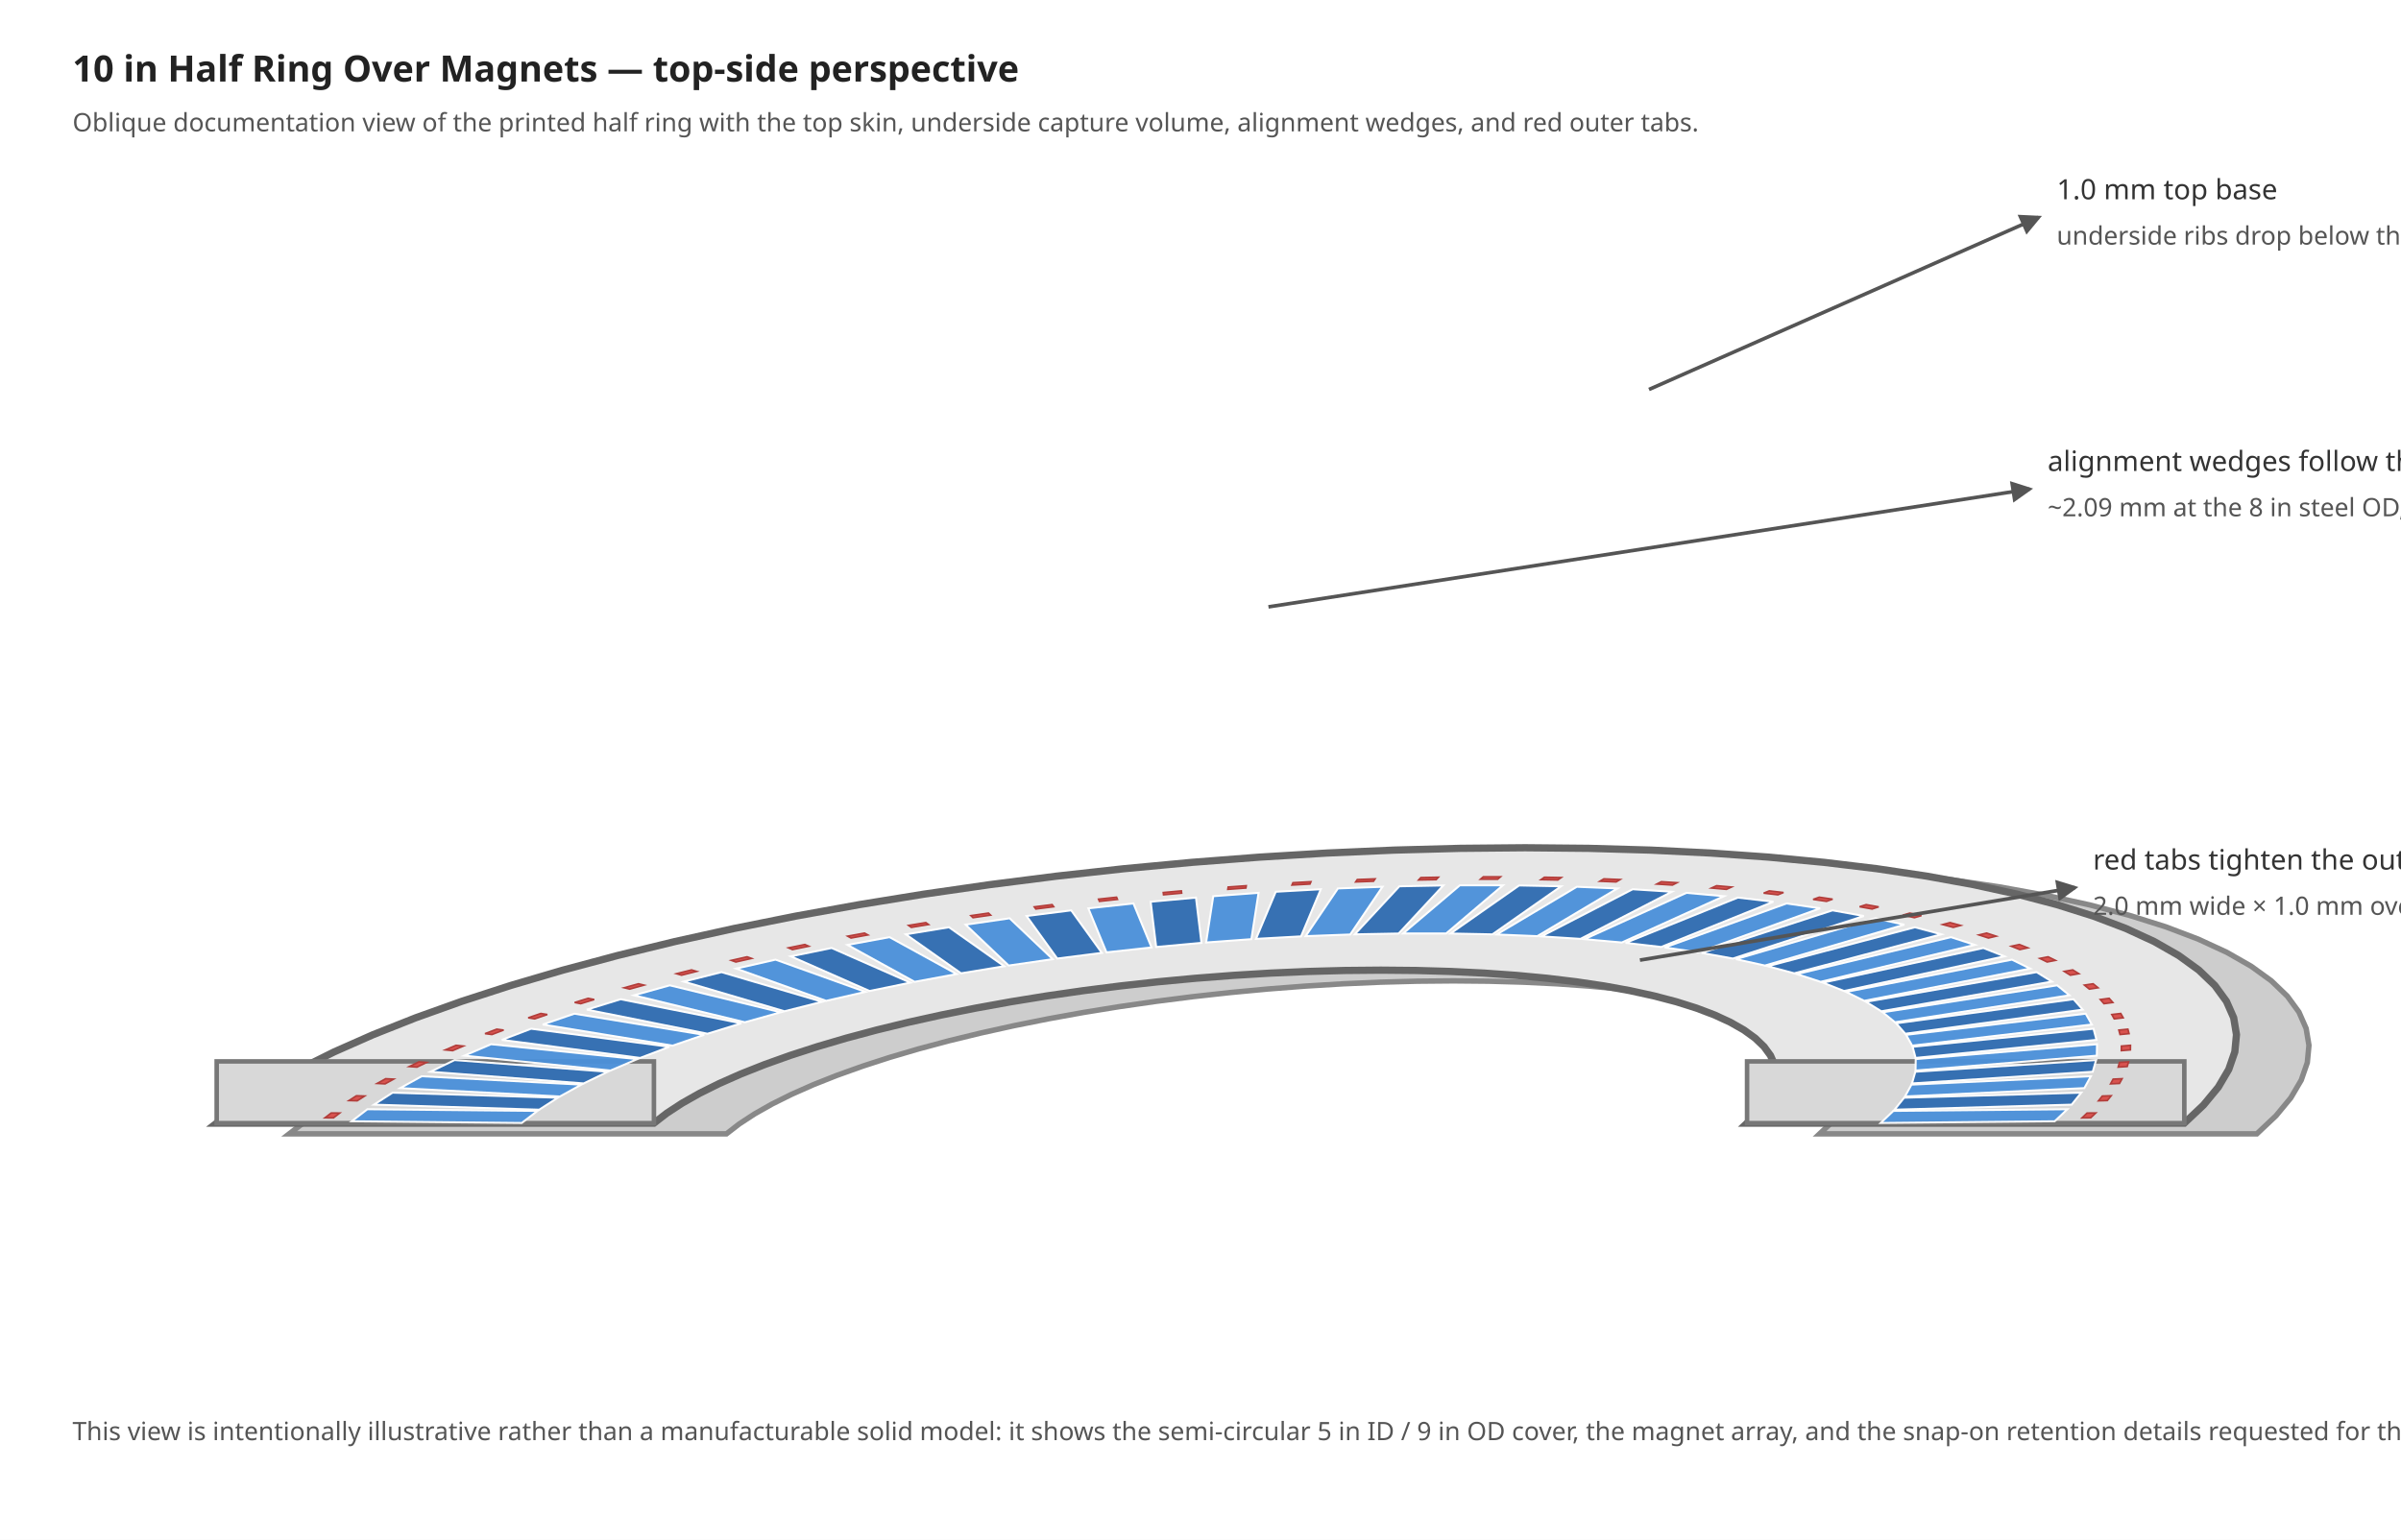
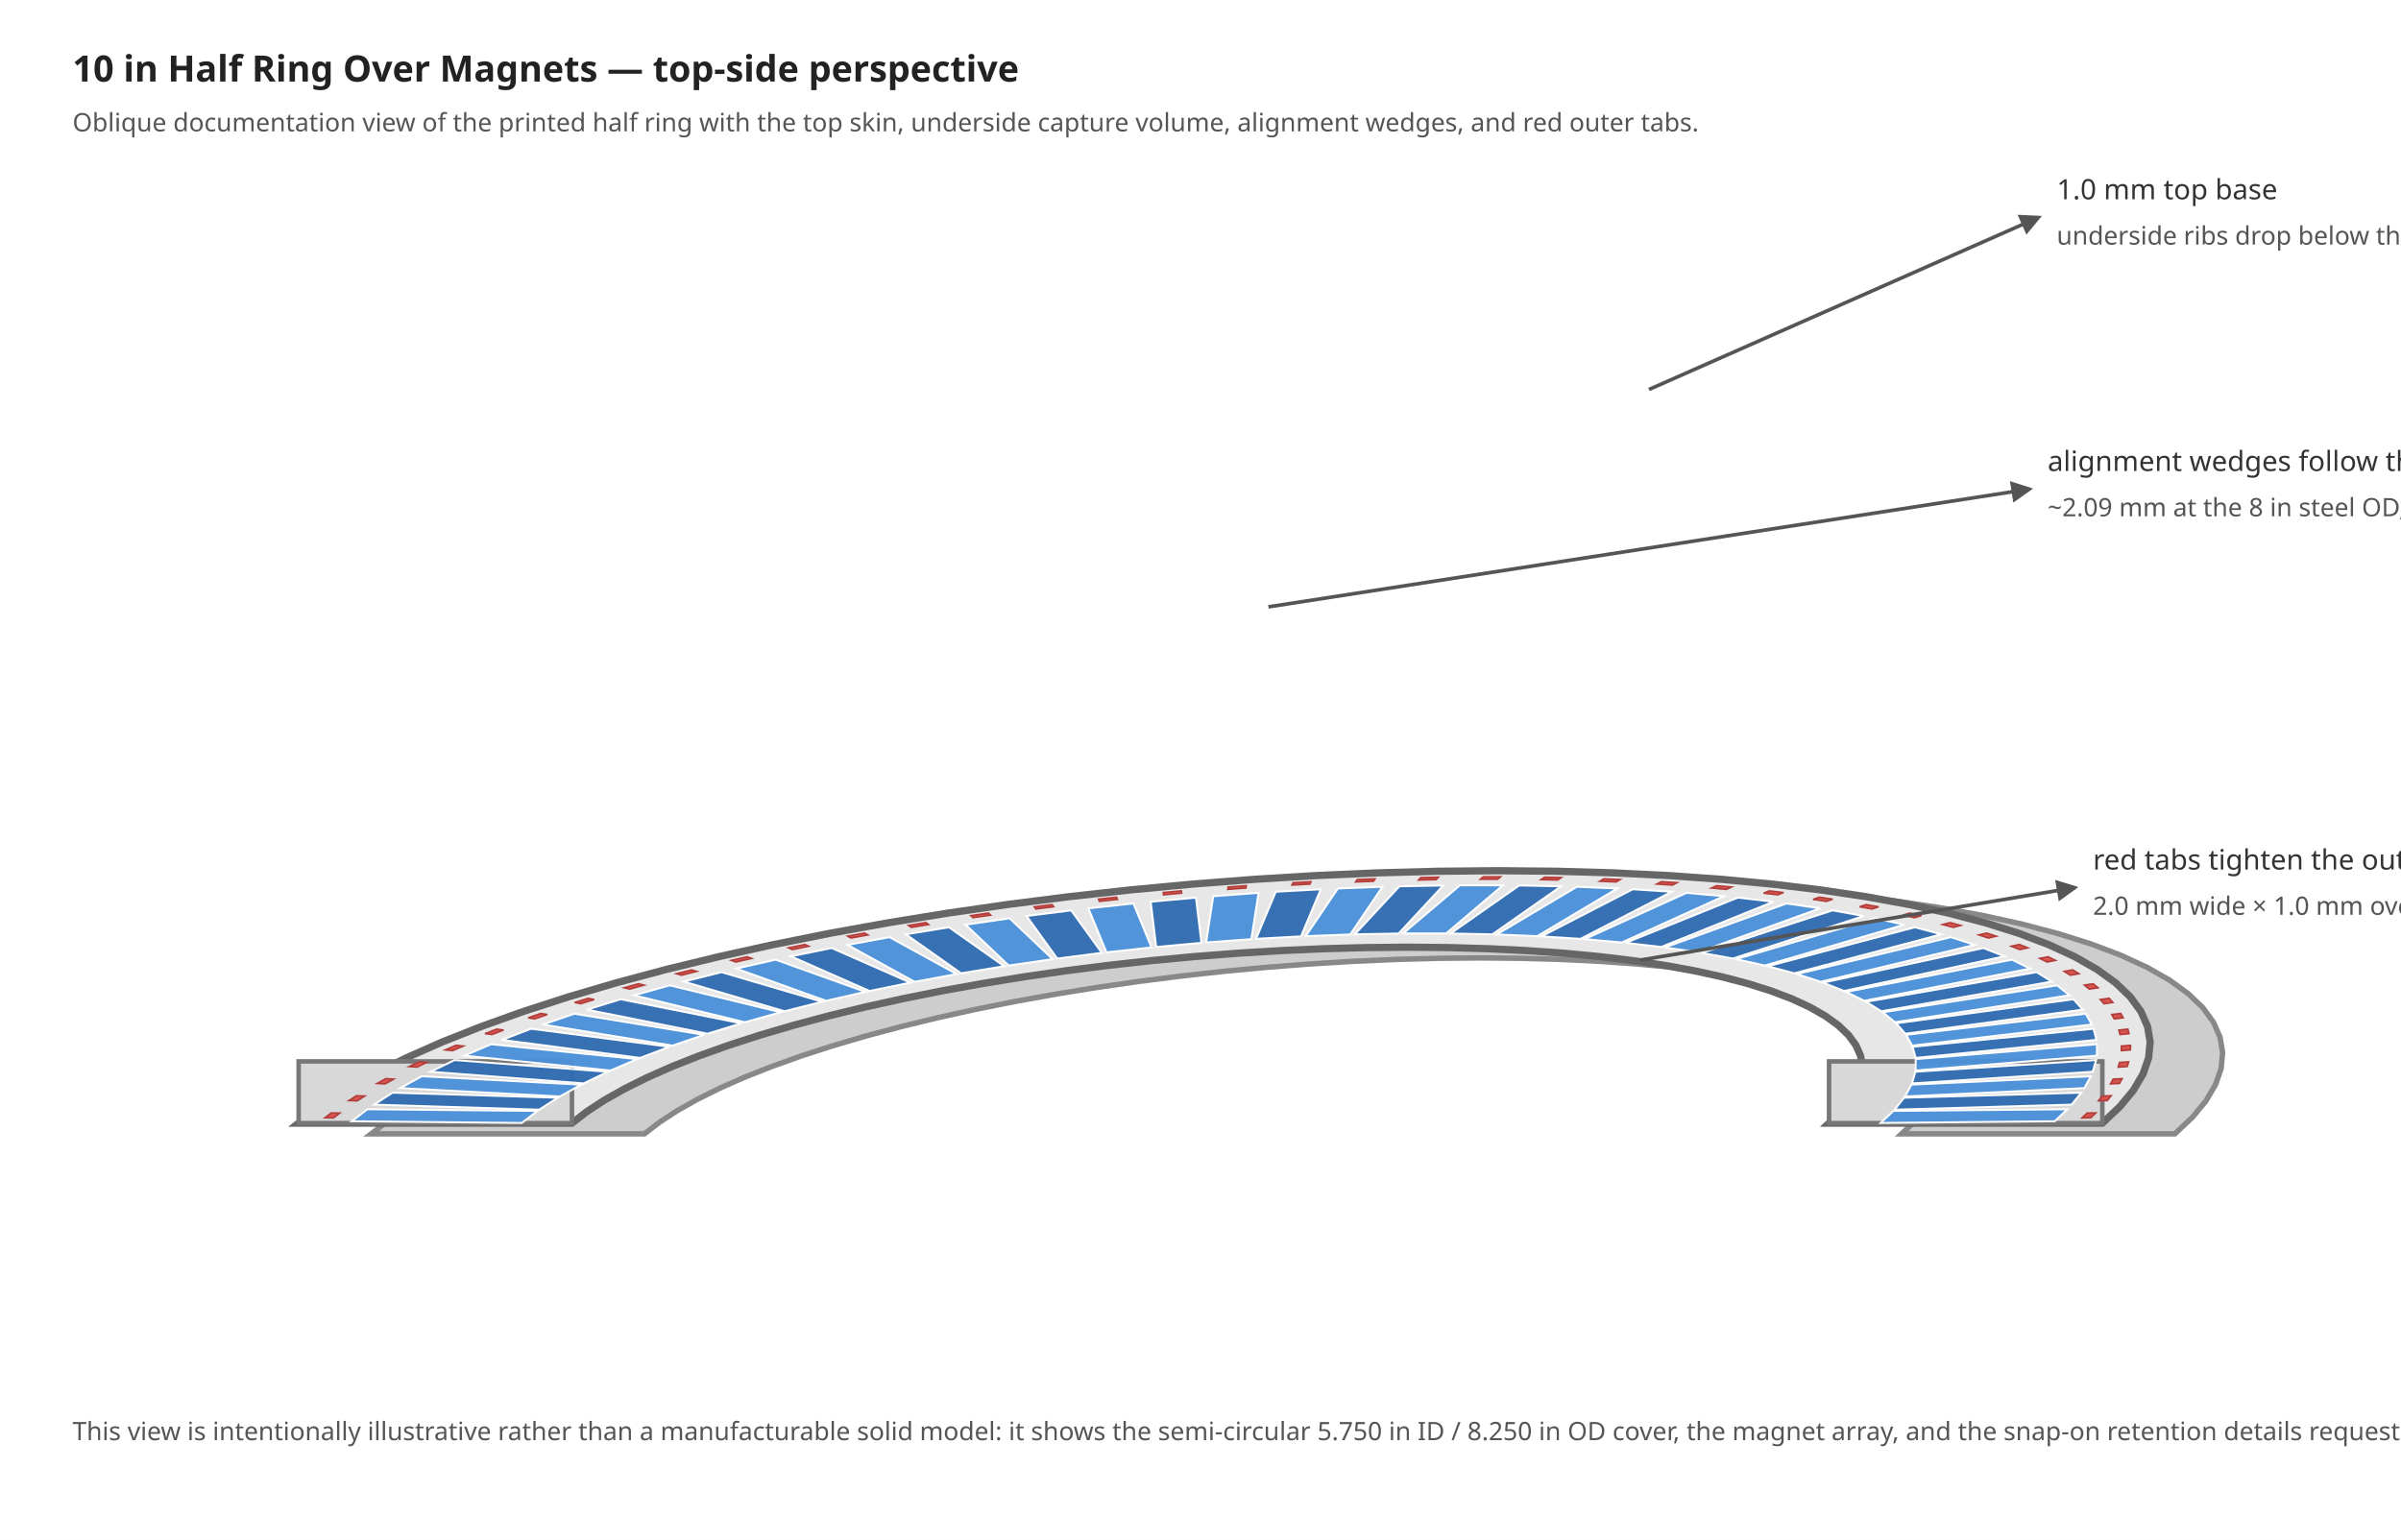
<svg xmlns="http://www.w3.org/2000/svg" width="265.0mm" height="170.0mm" viewBox="0 0 265.0 170.0">
  <defs>
    <marker id="arr" markerWidth="6" markerHeight="6" refX="5" refY="3" orient="auto">
      <path d="M0,0 L6,3 L0,6 Z" fill="#555" />
    </marker>
    <marker id="arr2" markerWidth="6" markerHeight="6" refX="1" refY="3" orient="auto">
      <path d="M6,0 L0,3 L6,6 Z" fill="#555" />
    </marker>
    <style>
      .dim { stroke: #555; stroke-width: 0.5; marker-start: url(#arr2); marker-end: url(#arr); }
      .callout { stroke: #555; stroke-width: 0.4; fill: none; marker-end: url(#arr); }
      .text { font-family: sans-serif; fill: #333; }
      .label { font-family: sans-serif; fill: #222; font-size: 4px; font-weight: bold; }
      .note { font-family: sans-serif; fill: #555; font-size: 2.8px; }
    </style>
  </defs>
  <rect width="265.0" height="170.0" fill="white" />
  <text x="8" y="9" class="label">10 in Half Ring Over Magnets — top-side perspective</text>
  <text x="8" y="14.5" class="note">Oblique documentation view of the printed half ring with the top skin, underside capture volume, alignment wedges, and red outer tabs.</text>
-   <polygon points="31.915,125.184 34.491,123.195 37.521,121.215 40.992,119.252 44.889,117.315 49.196,115.411 53.893,113.549 58.962,111.736 64.379,109.982 70.123,108.292 76.168,106.675 82.488,105.137 89.057,103.685 95.846,102.325 102.826,101.063 109.967,99.904 117.240,98.853 124.612,97.915 132.052,97.094 139.528,96.393 147.008,95.816 154.461,95.364 161.853,95.040 169.155,94.845 176.333,94.780 183.358,94.845 190.200,95.040 196.828,95.364 203.216,95.816 209.335,96.393 215.159,97.094 220.664,97.915 225.825,98.853 230.621,99.904 235.031,101.063 239.036,102.325 242.619,103.685 245.765,105.137 248.460,106.675 250.693,108.292 252.454,109.982 253.735,111.736 254.532,113.549 254.841,115.411 254.659,117.315 253.989,119.252 252.833,121.215 251.196,123.195 249.085,125.184 200.825,125.184 201.998,124.079 202.907,122.979 203.550,121.888 203.922,120.812 204.023,119.754 203.851,118.720 203.409,117.713 202.697,116.738 201.718,115.800 200.478,114.901 198.980,114.047 197.233,113.240 195.242,112.484 193.017,111.783 190.567,111.139 187.903,110.556 185.035,110.035 181.977,109.579 178.742,109.189 175.342,108.868 171.794,108.617 168.111,108.437 164.310,108.329 160.407,108.293 156.419,108.329 152.363,108.437 148.256,108.617 144.116,108.868 139.960,109.189 135.807,109.579 131.673,110.035 127.578,110.556 123.537,111.139 119.570,111.783 115.692,112.484 111.920,113.240 108.271,114.047 104.760,114.901 101.401,115.800 98.211,116.738 95.201,117.713 92.385,118.720 89.775,119.754 87.383,120.812 85.218,121.888 83.290,122.979 81.606,124.079 80.175,125.184" fill="#cdcdcd" stroke="#888" stroke-width="0.6" />
-   <polygon points="23.915,124.000 26.491,122.011 29.521,120.032 32.992,118.069 36.889,116.131 41.196,114.227 45.893,112.365 50.962,110.553 56.379,108.798 62.123,107.109 68.168,105.491 74.488,103.953 81.057,102.501 87.846,101.141 94.826,99.879 101.967,98.720 109.240,97.670 116.612,96.732 124.052,95.911 131.528,95.210 139.008,94.632 146.461,94.180 153.853,93.856 161.155,93.661 168.333,93.596 175.358,93.661 182.200,93.856 188.828,94.180 195.216,94.632 201.335,95.210 207.159,95.911 212.664,96.732 217.825,97.670 222.621,98.720 227.031,99.879 231.036,101.141 234.619,102.501 237.765,103.953 240.460,105.491 242.693,107.109 244.454,108.798 245.735,110.553 246.532,112.365 246.841,114.227 246.659,116.131 245.989,118.069 244.833,120.032 243.196,122.011 241.085,124.000 192.825,124.000 193.998,122.895 194.907,121.795 195.550,120.705 195.922,119.628 196.023,118.571 195.851,117.536 195.409,116.529 194.697,115.555 193.718,114.616 192.478,113.717 190.980,112.863 189.233,112.056 187.242,111.301 185.017,110.599 182.567,109.956 179.903,109.372 177.035,108.851 173.977,108.395 170.742,108.005 167.342,107.685 163.794,107.434 160.111,107.254 156.310,107.145 152.407,107.109 148.419,107.145 144.363,107.254 140.256,107.434 136.116,107.685 131.960,108.005 127.807,108.395 123.673,108.851 119.578,109.372 115.537,109.956 111.570,110.599 107.692,111.301 103.920,112.056 100.271,112.863 96.760,113.717 93.401,114.616 90.211,115.555 87.201,116.529 84.385,117.536 81.775,118.571 79.383,119.628 77.218,120.705 75.290,121.795 73.606,122.895 72.175,124.000" fill="#e7e7e7" stroke="#666" stroke-width="0.8" />
-   <polygon points="23.915,124.000 72.175,124.000 72.175,117.184 23.915,117.184" fill="#d8d8d8" stroke="#777" stroke-width="0.5" />
-   <polygon points="192.825,124.000 241.085,124.000 241.085,117.184 192.825,117.184" fill="#d8d8d8" stroke="#777" stroke-width="0.5" />
+   <polygon points="40.964,125.184 43.325,123.361 46.103,121.546 49.284,119.747 52.857,117.970 56.804,116.225 61.110,114.518 65.756,112.857 70.723,111.249 75.987,109.700 81.529,108.217 87.322,106.808 93.344,105.477 99.567,104.230 105.965,103.073 112.512,102.011 119.178,101.047 125.936,100.188 132.756,99.435 139.609,98.793 146.466,98.263 153.297,97.849 160.074,97.552 166.767,97.373 173.347,97.314 179.787,97.373 186.058,97.552 192.134,97.849 197.990,98.263 203.599,98.793 208.938,99.435 213.983,100.188 218.714,101.047 223.111,102.011 227.153,103.073 230.824,104.230 234.109,105.477 236.993,106.808 239.463,108.217 241.510,109.700 243.124,111.249 244.299,112.857 245.029,114.518 245.312,116.225 245.146,117.970 244.532,119.747 243.472,121.546 241.971,123.361 240.036,125.184 209.874,125.184 211.223,123.913 212.268,122.648 213.007,121.394 213.435,120.156 213.551,118.940 213.354,117.750 212.845,116.592 212.026,115.471 210.901,114.392 209.474,113.359 207.753,112.376 205.743,111.448 203.453,110.580 200.895,109.773 198.077,109.033 195.013,108.362 191.716,107.762 188.199,107.238 184.478,106.790 180.569,106.421 176.488,106.132 172.253,105.925 167.882,105.801 163.393,105.759 158.807,105.801 154.142,105.925 149.419,106.132 144.658,106.421 139.879,106.790 135.103,107.238 130.349,107.762 125.639,108.362 120.993,109.033 116.430,109.773 111.971,110.580 107.633,111.448 103.437,112.376 99.399,113.359 95.537,114.392 91.867,115.471 88.406,116.592 85.168,117.750 82.167,118.940 79.415,120.156 76.926,121.394 74.708,122.648 72.772,123.913 71.126,125.184" fill="#cdcdcd" stroke="#888" stroke-width="0.6" />
+   <polygon points="32.964,124.000 35.325,122.177 38.103,120.362 41.284,118.563 44.857,116.787 48.804,115.041 53.110,113.335 57.756,111.673 62.723,110.065 67.987,108.516 73.529,107.034 79.322,105.624 85.344,104.293 91.567,103.046 97.965,101.889 104.512,100.827 111.178,99.864 117.936,99.004 124.756,98.251 131.609,97.609 138.466,97.080 145.297,96.665 152.074,96.368 158.767,96.190 165.347,96.130 171.787,96.190 178.058,96.368 184.134,96.665 189.990,97.080 195.599,97.609 200.938,98.251 205.983,99.004 210.714,99.864 215.111,100.827 219.153,101.889 222.824,103.046 226.109,104.293 228.993,105.624 231.463,107.034 233.510,108.516 235.124,110.065 236.299,111.673 237.029,113.335 237.312,115.041 237.146,116.787 236.532,118.563 235.472,120.362 233.971,122.177 232.036,124.000 201.874,124.000 203.223,122.730 204.268,121.465 205.007,120.210 205.435,118.973 205.551,117.756 205.354,116.567 204.845,115.409 204.026,114.288 202.901,113.208 201.474,112.175 199.753,111.192 197.743,110.265 195.453,109.396 192.895,108.589 190.077,107.849 187.013,107.178 183.716,106.579 180.199,106.054 176.478,105.606 172.569,105.237 168.488,104.949 164.253,104.742 159.882,104.617 155.393,104.575 150.807,104.617 146.142,104.742 141.419,104.949 136.658,105.237 131.879,105.606 127.103,106.054 122.349,106.579 117.639,107.178 112.993,107.849 108.430,108.589 103.971,109.396 99.633,110.265 95.437,111.192 91.399,112.175 87.537,113.208 83.867,114.288 80.406,115.409 77.168,116.567 74.167,117.756 71.415,118.973 68.926,120.210 66.708,121.465 64.772,122.730 63.126,124.000" fill="#e7e7e7" stroke="#666" stroke-width="0.8" />
+   <polygon points="32.964,124.000 63.126,124.000 63.126,117.184 32.964,117.184" fill="#d8d8d8" stroke="#777" stroke-width="0.5" />
+   <polygon points="201.874,124.000 232.036,124.000 232.036,117.184 201.874,117.184" fill="#d8d8d8" stroke="#777" stroke-width="0.5" />
  <polygon points="59.320,122.650 57.588,123.980 38.818,123.794 40.550,122.465" fill="#4a90d9" stroke="white" stroke-width="0.22" opacity="0.95" />
  <polygon points="37.497,122.886 36.804,123.418 35.865,123.408 36.558,122.877" fill="#d9534f" stroke="#b13d3a" stroke-width="0.18" />
  <polygon points="61.569,121.192 59.513,122.515 41.273,121.959 43.328,120.636" fill="#2e6bb0" stroke="white" stroke-width="0.22" opacity="0.95" />
  <polygon points="40.249,121.006 39.427,121.535 38.515,121.507 39.337,120.978" fill="#d9534f" stroke="#b13d3a" stroke-width="0.18" />
  <polygon points="64.163,119.748 61.795,121.058 44.172,120.134 46.541,118.824" fill="#4a90d9" stroke="white" stroke-width="0.22" opacity="0.95" />
  <polygon points="43.451,119.140 42.504,119.664 41.622,119.618 42.570,119.094" fill="#d9534f" stroke="#b13d3a" stroke-width="0.18" />
  <polygon points="67.090,118.325 64.420,119.615 47.502,118.328 50.172,117.038" fill="#2e6bb0" stroke="white" stroke-width="0.22" opacity="0.95" />
  <polygon points="47.087,117.299 46.019,117.815 45.173,117.751 46.241,117.234" fill="#d9534f" stroke="#b13d3a" stroke-width="0.18" />
  <polygon points="70.336,116.930 67.378,118.194 51.245,116.551 54.204,115.286" fill="#4a90d9" stroke="white" stroke-width="0.22" opacity="0.95" />
  <polygon points="51.138,115.491 49.955,115.997 49.148,115.914 50.332,115.408" fill="#d9534f" stroke="#b13d3a" stroke-width="0.18" />
  <polygon points="73.885,115.569 70.653,116.802 55.385,114.809 58.618,113.576" fill="#2e6bb0" stroke="white" stroke-width="0.22" opacity="0.95" />
  <polygon points="55.587,113.724 54.293,114.218 53.530,114.118 54.823,113.625" fill="#d9534f" stroke="#b13d3a" stroke-width="0.18" />
  <polygon points="77.720,114.250 74.229,115.445 59.900,113.113 63.391,111.917" fill="#4a90d9" stroke="white" stroke-width="0.22" opacity="0.95" />
  <polygon points="60.409,112.009 59.013,112.487 58.297,112.370 59.693,111.892" fill="#d9534f" stroke="#b13d3a" stroke-width="0.18" />
  <polygon points="81.821,112.978 78.088,114.130 64.769,111.470 68.501,110.318" fill="#2e6bb0" stroke="white" stroke-width="0.22" opacity="0.95" />
  <polygon points="65.584,110.352 64.091,110.813 63.425,110.680 64.918,110.219" fill="#d9534f" stroke="#b13d3a" stroke-width="0.18" />
  <polygon points="86.169,111.760 82.213,112.863 69.968,109.888 73.923,108.785" fill="#4a90d9" stroke="white" stroke-width="0.22" opacity="0.95" />
  <polygon points="71.084,108.762 69.501,109.203 68.889,109.054 70.471,108.613" fill="#d9534f" stroke="#b13d3a" stroke-width="0.18" />
  <polygon points="90.743,110.602 86.583,111.650 75.471,108.375 79.631,107.327" fill="#2e6bb0" stroke="white" stroke-width="0.22" opacity="0.95" />
  <polygon points="76.883,107.247 75.219,107.666 74.663,107.502 76.327,107.083" fill="#d9534f" stroke="#b13d3a" stroke-width="0.18" />
  <polygon points="95.520,109.510 91.177,110.498 81.253,106.939 85.596,105.950" fill="#4a90d9" stroke="white" stroke-width="0.22" opacity="0.95" />
  <polygon points="82.953,105.814 81.216,106.209 80.720,106.031 82.457,105.636" fill="#d9534f" stroke="#b13d3a" stroke-width="0.18" />
  <polygon points="100.478,108.488 95.972,109.412 87.284,105.585 91.789,104.662" fill="#2e6bb0" stroke="white" stroke-width="0.22" opacity="0.95" />
  <polygon points="89.265,104.470 87.463,104.839 87.028,104.648 88.830,104.278" fill="#d9534f" stroke="#b13d3a" stroke-width="0.18" />
  <polygon points="105.591,107.543 100.945,108.398 93.535,104.322 98.181,103.467" fill="#4a90d9" stroke="white" stroke-width="0.22" opacity="0.95" />
  <polygon points="95.787,103.221 93.929,103.563 93.558,103.359 95.417,103.017" fill="#d9534f" stroke="#b13d3a" stroke-width="0.18" />
  <polygon points="110.836,106.677 106.072,107.459 99.976,103.155 104.740,102.373" fill="#2e6bb0" stroke="white" stroke-width="0.22" opacity="0.95" />
  <polygon points="102.488,102.074 100.583,102.387 100.278,102.172 102.184,101.859" fill="#d9534f" stroke="#b13d3a" stroke-width="0.18" />
  <polygon points="116.186,105.897 111.327,106.602 106.576,102.090 111.435,101.385" fill="#4a90d9" stroke="white" stroke-width="0.22" opacity="0.95" />
  <polygon points="109.336,101.035 107.392,101.317 107.155,101.091 109.098,100.809" fill="#d9534f" stroke="#b13d3a" stroke-width="0.18" />
  <polygon points="121.616,105.205 116.686,105.829 113.302,101.132 118.232,100.507" fill="#2e6bb0" stroke="white" stroke-width="0.22" opacity="0.95" />
  <polygon points="116.296,100.108 114.324,100.358 114.155,100.123 116.127,99.873" fill="#d9534f" stroke="#b13d3a" stroke-width="0.18" />
  <polygon points="127.098,104.604 122.121,105.145 120.121,100.285 125.098,99.744" fill="#4a90d9" stroke="white" stroke-width="0.22" opacity="0.95" />
  <polygon points="123.335,99.298 121.344,99.514 121.244,99.271 123.235,99.055" fill="#d9534f" stroke="#b13d3a" stroke-width="0.18" />
  <polygon points="132.607,104.098 127.607,104.553 127.001,99.554 132.001,99.099" fill="#2e6bb0" stroke="white" stroke-width="0.22" opacity="0.95" />
  <polygon points="130.419,98.608 128.419,98.790 128.389,98.540 130.389,98.358" fill="#d9534f" stroke="#b13d3a" stroke-width="0.18" />
  <polygon points="138.116,103.690 133.118,104.056 133.908,98.943 138.906,98.576" fill="#4a90d9" stroke="white" stroke-width="0.22" opacity="0.95" />
  <polygon points="137.513,98.043 135.514,98.190 135.553,97.934 137.552,97.787" fill="#d9534f" stroke="#b13d3a" stroke-width="0.18" />
  <polygon points="143.597,103.380 138.625,103.657 140.807,98.453 145.779,98.177" fill="#2e6bb0" stroke="white" stroke-width="0.22" opacity="0.95" />
  <polygon points="144.582,97.605 142.594,97.715 142.703,97.455 144.691,97.344" fill="#d9534f" stroke="#b13d3a" stroke-width="0.18" />
  <polygon points="149.024,103.172 144.102,103.357 147.666,98.089 152.588,97.904" fill="#4a90d9" stroke="white" stroke-width="0.22" opacity="0.95" />
  <polygon points="151.593,97.295 149.624,97.369 149.802,97.106 151.771,97.032" fill="#d9534f" stroke="#b13d3a" stroke-width="0.18" />
  <polygon points="154.370,103.065 149.522,103.158 154.452,97.851 159.300,97.758" fill="#2e6bb0" stroke="white" stroke-width="0.22" opacity="0.95" />
  <polygon points="158.511,97.117 156.572,97.154 156.818,96.888 158.757,96.851" fill="#d9534f" stroke="#b13d3a" stroke-width="0.18" />
  <polygon points="159.610,103.060 154.860,103.060 161.130,97.740 165.880,97.740" fill="#4a90d9" stroke="white" stroke-width="0.22" opacity="0.95" />
  <polygon points="165.302,97.069 163.402,97.069 163.715,96.803 165.615,96.803" fill="#d9534f" stroke="#b13d3a" stroke-width="0.18" />
  <polygon points="164.718,103.158 160.089,103.065 167.669,97.758 172.298,97.851" fill="#2e6bb0" stroke="white" stroke-width="0.22" opacity="0.95" />
  <polygon points="171.933,97.154 170.081,97.117 170.460,96.851 172.312,96.888" fill="#d9534f" stroke="#b13d3a" stroke-width="0.18" />
  <polygon points="169.669,103.357 165.183,103.172 174.037,97.904 178.522,98.089" fill="#4a90d9" stroke="white" stroke-width="0.22" opacity="0.95" />
  <polygon points="178.372,97.369 176.577,97.295 177.020,97.032 178.814,97.106" fill="#d9534f" stroke="#b13d3a" stroke-width="0.18" />
  <polygon points="174.439,103.657 170.118,103.380 180.202,98.177 184.522,98.453" fill="#2e6bb0" stroke="white" stroke-width="0.22" opacity="0.95" />
  <polygon points="184.587,97.715 182.859,97.605 183.363,97.344 185.091,97.455" fill="#d9534f" stroke="#b13d3a" stroke-width="0.18" />
  <polygon points="179.004,104.056 174.870,103.690 186.135,98.576 190.269,98.943" fill="#4a90d9" stroke="white" stroke-width="0.22" opacity="0.95" />
  <polygon points="190.549,98.190 188.895,98.043 189.459,97.787 191.112,97.934" fill="#d9534f" stroke="#b13d3a" stroke-width="0.18" />
  <polygon points="183.343,104.553 179.416,104.098 191.806,99.099 195.734,99.554" fill="#2e6bb0" stroke="white" stroke-width="0.22" opacity="0.95" />
  <polygon points="196.228,98.790 194.657,98.608 195.277,98.358 196.847,98.540" fill="#d9534f" stroke="#b13d3a" stroke-width="0.18" />
  <polygon points="187.435,105.145 183.733,104.604 197.189,99.744 200.890,100.285" fill="#4a90d9" stroke="white" stroke-width="0.22" opacity="0.95" />
  <polygon points="201.596,99.514 200.116,99.298 200.789,99.055 202.269,99.271" fill="#d9534f" stroke="#b13d3a" stroke-width="0.18" />
  <polygon points="191.258,105.829 187.800,105.205 202.256,100.507 205.714,101.132" fill="#2e6bb0" stroke="white" stroke-width="0.22" opacity="0.95" />
  <polygon points="206.628,100.358 205.245,100.108 205.968,99.873 207.351,100.123" fill="#d9534f" stroke="#b13d3a" stroke-width="0.18" />
  <polygon points="194.795,106.602 191.598,105.897 206.984,101.385 210.181,102.090" fill="#4a90d9" stroke="white" stroke-width="0.22" opacity="0.95" />
  <polygon points="211.299,101.317 210.020,101.035 210.789,100.809 212.068,101.091" fill="#d9534f" stroke="#b13d3a" stroke-width="0.18" />
  <polygon points="198.029,107.459 195.108,106.677 211.348,102.373 214.270,103.155" fill="#2e6bb0" stroke="white" stroke-width="0.22" opacity="0.95" />
  <polygon points="215.586,102.387 214.417,102.074 215.229,101.859 216.398,102.172" fill="#d9534f" stroke="#b13d3a" stroke-width="0.18" />
  <polygon points="200.944,108.398 198.313,107.543 215.329,103.467 217.960,104.322" fill="#4a90d9" stroke="white" stroke-width="0.22" opacity="0.95" />
  <polygon points="219.468,103.563 218.415,103.221 219.266,103.017 220.319,103.359" fill="#d9534f" stroke="#b13d3a" stroke-width="0.18" />
  <polygon points="203.525,109.412 201.197,108.488 218.906,104.662 221.234,105.585" fill="#2e6bb0" stroke="white" stroke-width="0.22" opacity="0.95" />
  <polygon points="222.926,104.839 221.995,104.470 222.880,104.278 223.812,104.648" fill="#d9534f" stroke="#b13d3a" stroke-width="0.18" />
  <polygon points="205.760,110.498 203.747,109.510 222.062,105.950 224.075,106.939" fill="#4a90d9" stroke="white" stroke-width="0.22" opacity="0.95" />
  <polygon points="225.944,106.209 225.139,105.814 226.054,105.636 226.860,106.031" fill="#d9534f" stroke="#b13d3a" stroke-width="0.18" />
  <polygon points="207.638,111.650 205.949,110.602 224.782,107.327 226.471,108.375" fill="#2e6bb0" stroke="white" stroke-width="0.22" opacity="0.95" />
  <polygon points="228.506,107.666 227.831,107.247 228.772,107.083 229.448,107.502" fill="#d9534f" stroke="#b13d3a" stroke-width="0.18" />
  <polygon points="209.151,112.863 207.794,111.760 227.052,108.785 228.408,109.888" fill="#4a90d9" stroke="white" stroke-width="0.22" opacity="0.95" />
  <polygon points="230.601,109.203 230.059,108.762 231.021,108.613 231.564,109.054" fill="#d9534f" stroke="#b13d3a" stroke-width="0.18" />
  <polygon points="210.289,114.130 209.272,112.978 228.861,110.318 229.879,111.470" fill="#2e6bb0" stroke="white" stroke-width="0.22" opacity="0.95" />
  <polygon points="232.218,110.813 231.811,110.352 232.791,110.219 233.198,110.680" fill="#d9534f" stroke="#b13d3a" stroke-width="0.18" />
  <polygon points="211.049,115.445 210.376,114.250 230.201,111.917 230.875,113.113" fill="#4a90d9" stroke="white" stroke-width="0.22" opacity="0.95" />
  <polygon points="233.349,112.487 233.080,112.009 234.071,111.892 234.340,112.370" fill="#d9534f" stroke="#b13d3a" stroke-width="0.18" />
  <polygon points="211.426,116.802 211.100,115.569 231.065,113.576 231.391,114.809" fill="#2e6bb0" stroke="white" stroke-width="0.22" opacity="0.95" />
  <polygon points="233.989,114.218 233.858,113.724 234.857,113.625 234.987,114.118" fill="#d9534f" stroke="#b13d3a" stroke-width="0.18" />
  <polygon points="211.419,118.194 211.441,116.930 231.449,115.286 231.426,116.551" fill="#4a90d9" stroke="white" stroke-width="0.22" opacity="0.95" />
  <polygon points="234.134,115.997 234.143,115.491 235.144,115.408 235.134,115.914" fill="#d9534f" stroke="#b13d3a" stroke-width="0.18" />
  <polygon points="211.027,119.615 211.398,118.325 231.351,117.038 230.979,118.328" fill="#2e6bb0" stroke="white" stroke-width="0.22" opacity="0.95" />
  <polygon points="233.784,117.815 233.933,117.299 234.931,117.234 234.782,117.751" fill="#d9534f" stroke="#b13d3a" stroke-width="0.18" />
  <polygon points="210.252,121.058 210.971,119.748 230.771,118.824 230.052,120.134" fill="#4a90d9" stroke="white" stroke-width="0.22" opacity="0.95" />
  <polygon points="232.941,119.664 233.228,119.140 234.218,119.094 233.931,119.618" fill="#d9534f" stroke="#b13d3a" stroke-width="0.18" />
  <polygon points="209.099,122.515 210.161,121.192 229.712,120.636 228.650,121.959" fill="#2e6bb0" stroke="white" stroke-width="0.22" opacity="0.95" />
  <polygon points="231.608,121.535 232.033,121.006 233.011,120.978 232.586,121.507" fill="#d9534f" stroke="#b13d3a" stroke-width="0.18" />
  <polygon points="207.572,123.980 208.973,122.650 228.180,122.465 226.779,123.794" fill="#4a90d9" stroke="white" stroke-width="0.22" opacity="0.95" />
  <polygon points="229.793,123.418 230.353,122.886 231.313,122.877 230.753,123.408" fill="#d9534f" stroke="#b13d3a" stroke-width="0.18" />
  <path d="M 182,43 L 225,24" class="callout" />
  <text x="227" y="22" class="text" font-size="3.1">1.0 mm top base</text>
  <text x="227" y="27" class="note">underside ribs drop below this skin</text>
  <path d="M 140,67 L 224,54" class="callout" />
  <text x="226" y="52" class="text" font-size="3.1">alignment wedges follow the 45-magnet pitch</text>
  <text x="226" y="57" class="note">~2.09 mm at the 8 in steel OD, ~0.32 mm at the 6 in steel ID</text>
  <path d="M 181,106 L 229,98" class="callout" />
  <text x="231" y="96" class="text" font-size="3.1">red tabs tighten the outer capture</text>
  <text x="231" y="101" class="note">2.0 mm wide × 1.0 mm overhang</text>
-   <text x="8" y="159.000" class="note">This view is intentionally illustrative rather than a manufacturable solid model: it shows the semi-circular 5 in ID / 9 in OD cover, the magnet array, and the snap-on retention details requested for the documentation pass.</text>
+   <text x="8" y="159.000" class="note">This view is intentionally illustrative rather than a manufacturable solid model: it shows the semi-circular 5.750 in ID / 8.250 in OD cover, the magnet array, and the snap-on retention details requested for the documentation pass.</text>
</svg>
